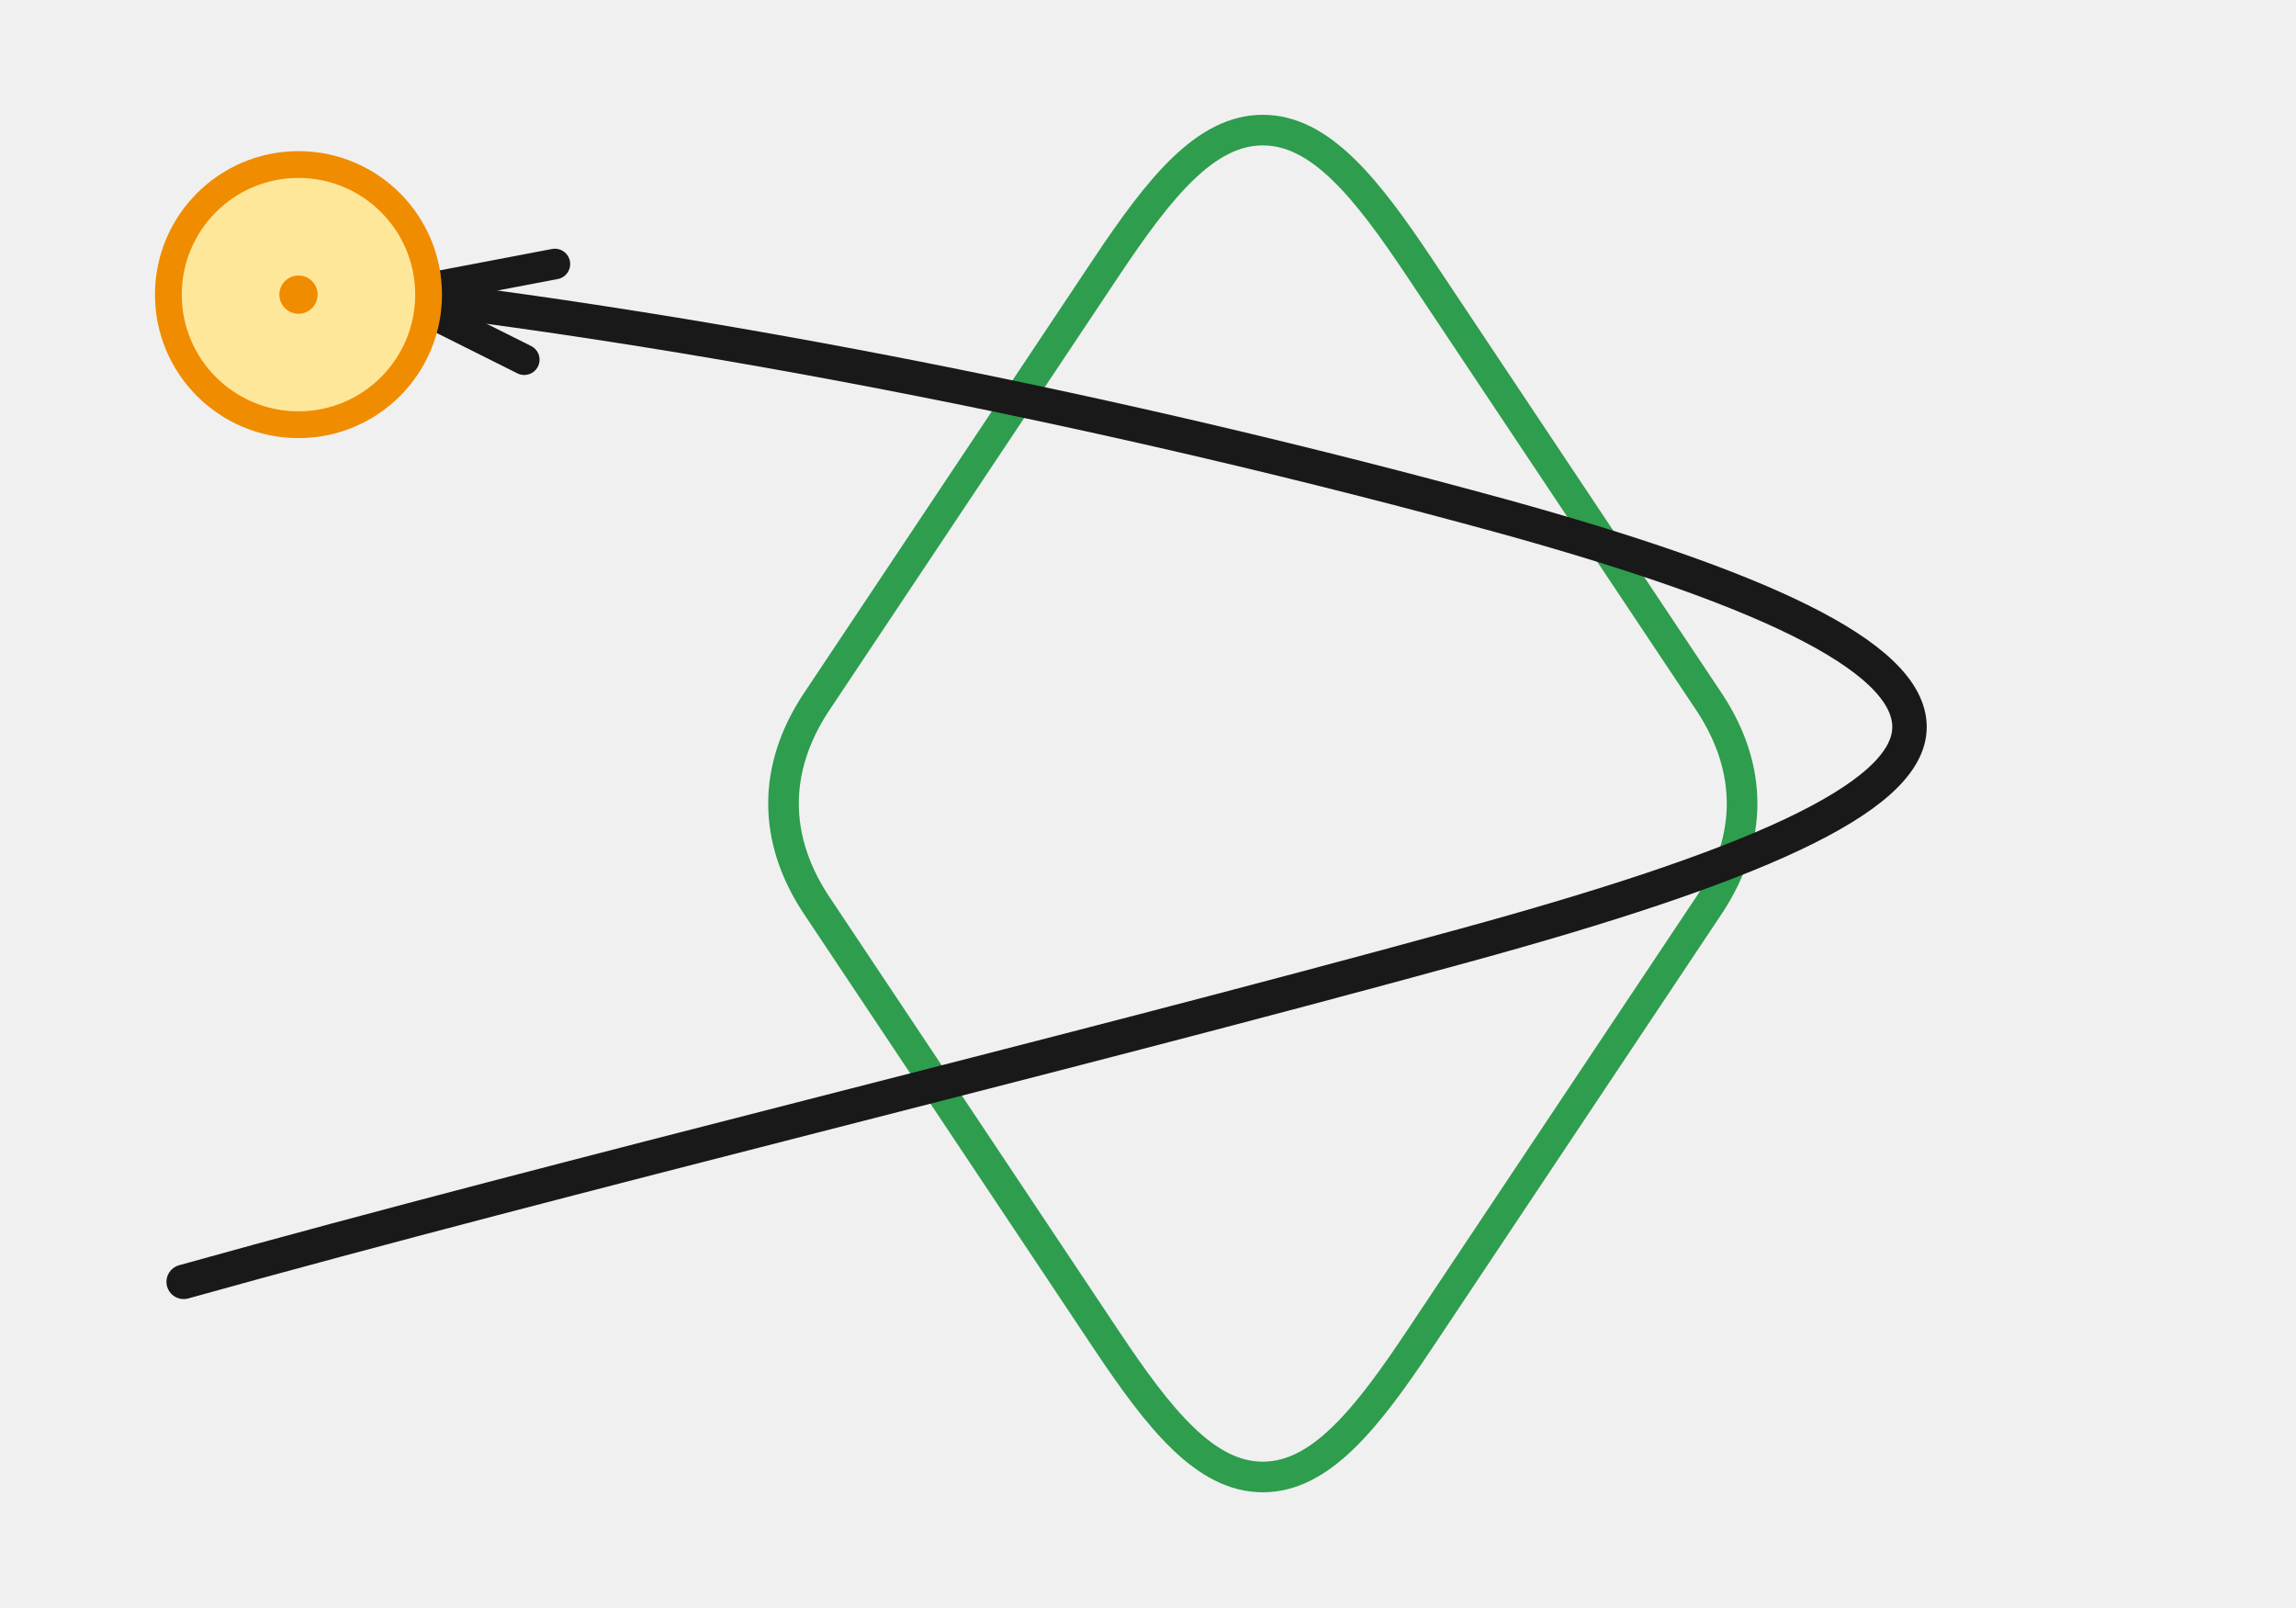
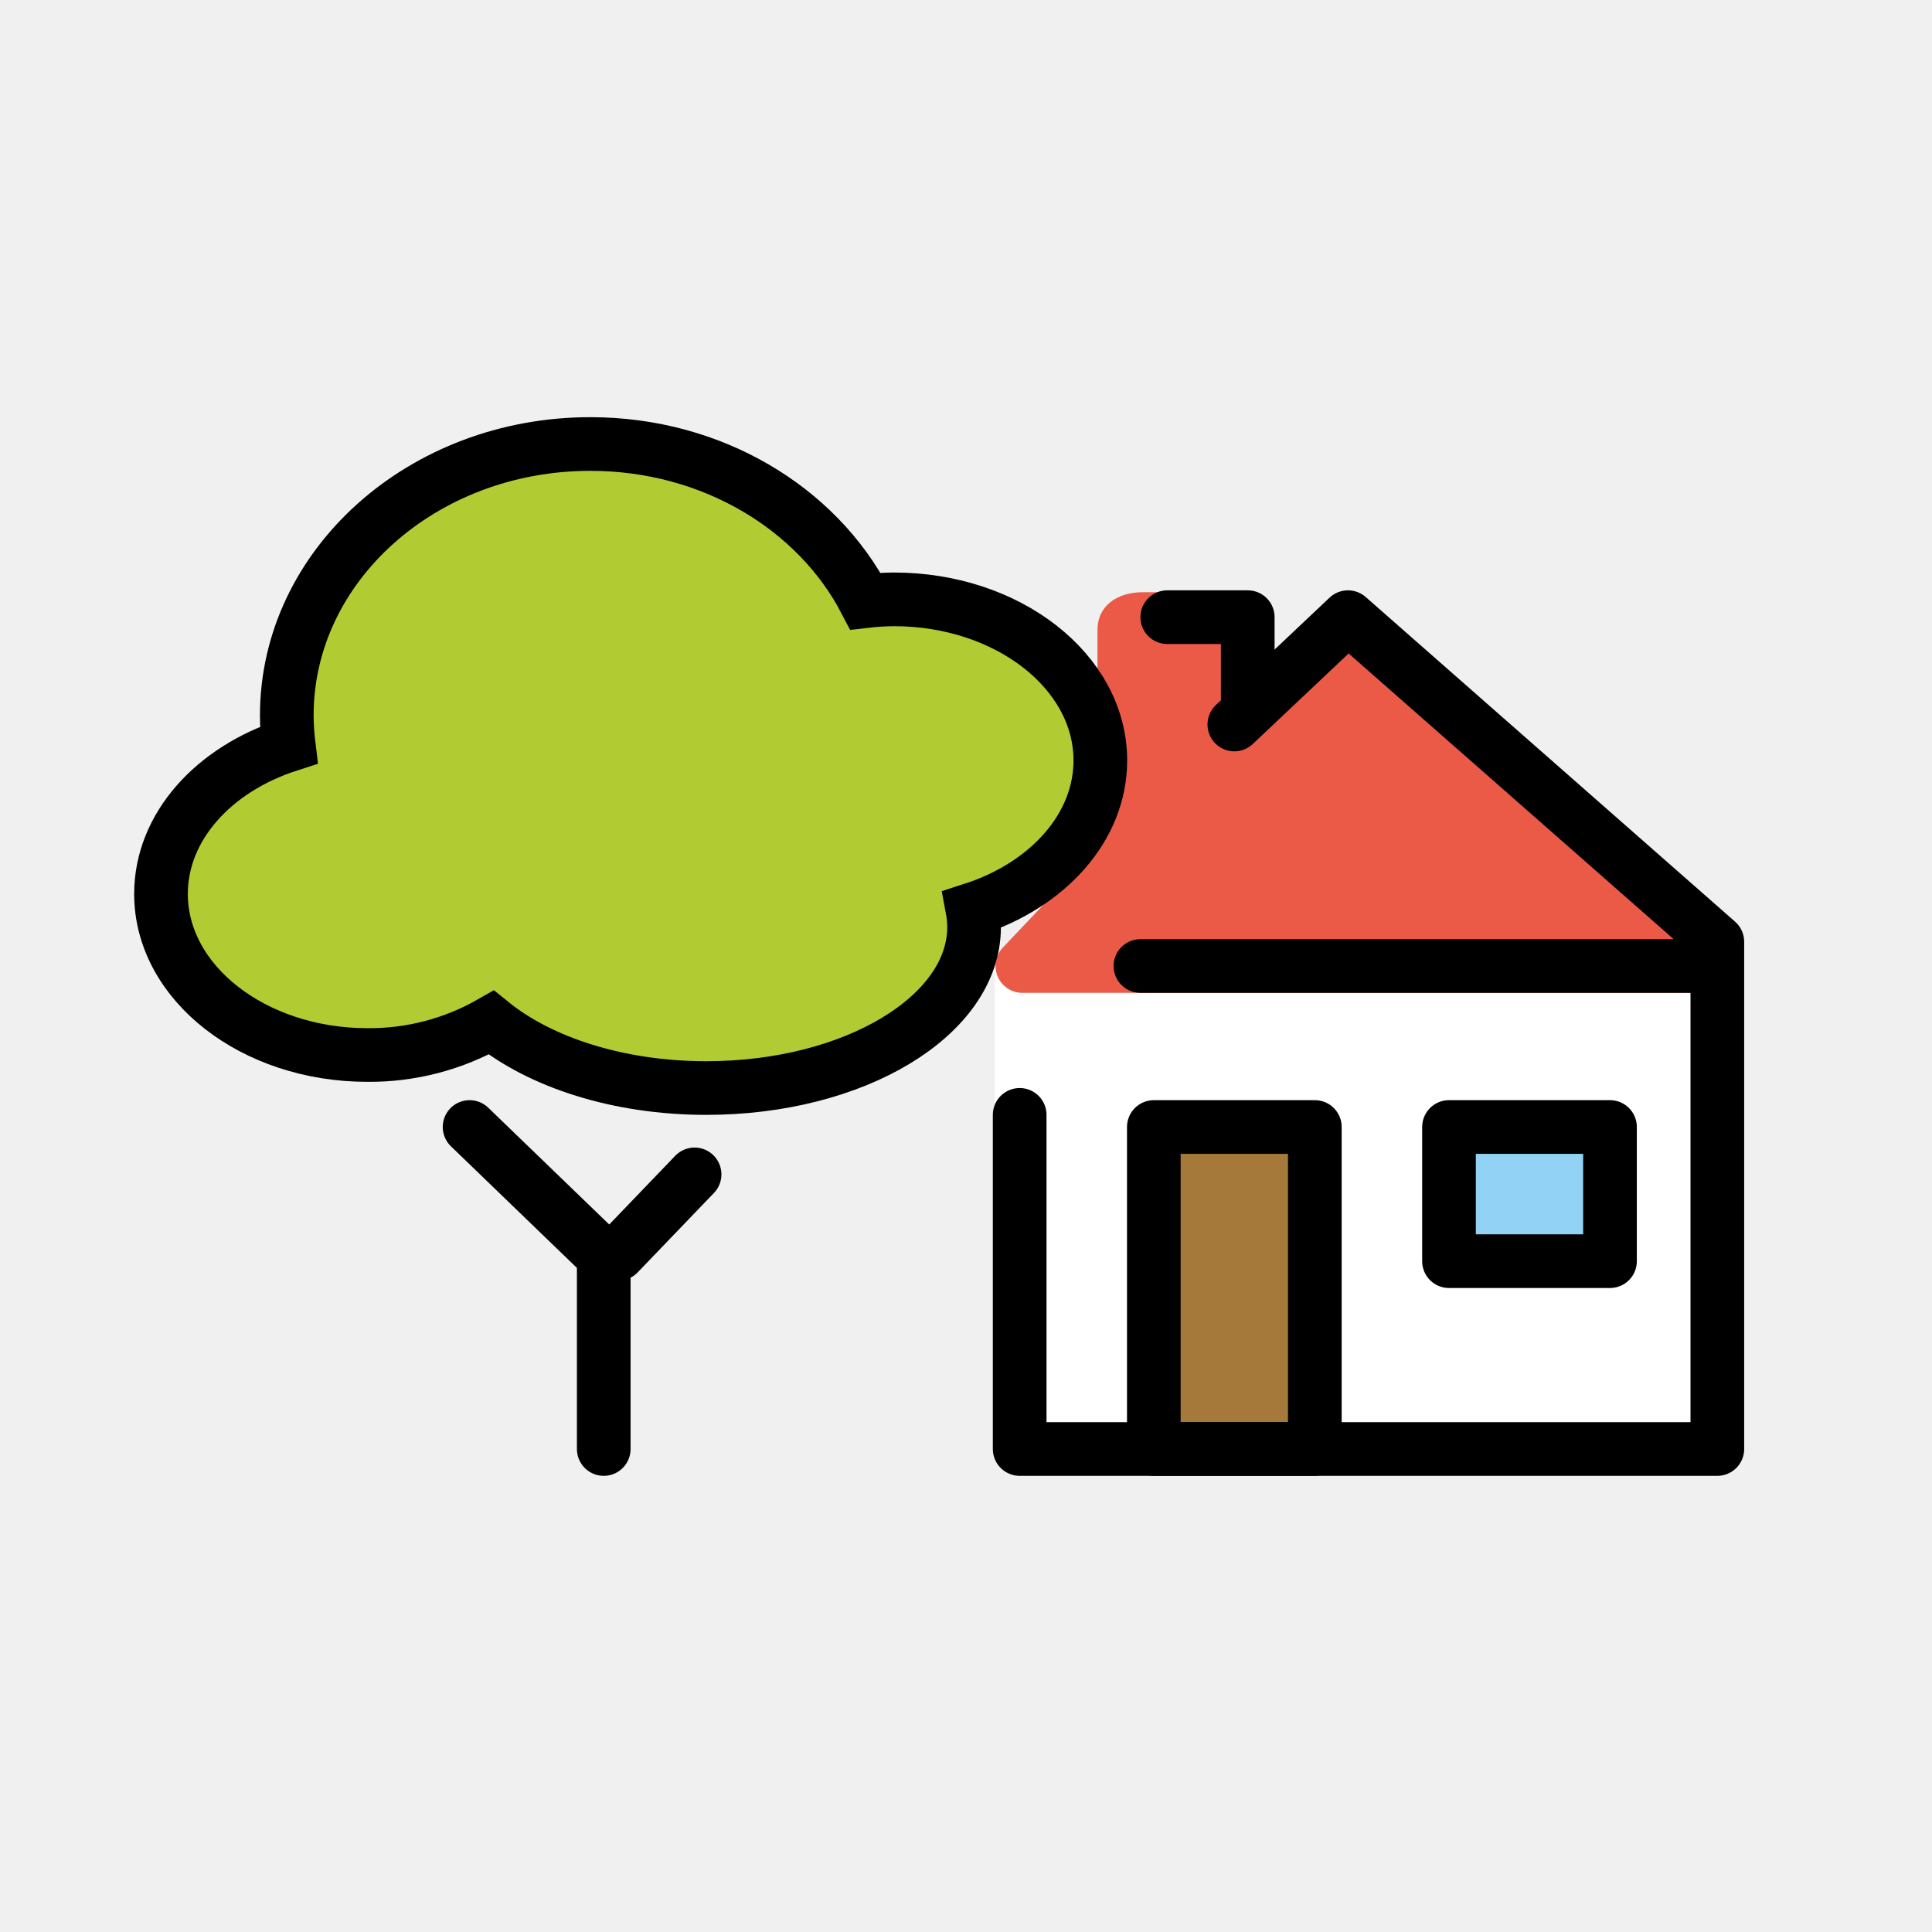
- <svg xmlns="http://www.w3.org/2000/svg" viewBox="0 0 600 420" role="img" aria-labelledby="title desc">
-   <path d="M330 34        C345 34 357 49 371 70        L447 184        C458 201 458 219 447 236        L371 350        C357 371 345 386 330 386        C315 386 303 371 289 350        L213 236        C202 219 202 201 213 184        L289 70        C303 49 315 34 330 34Z" fill="none" stroke="#2E9D4D" stroke-width="8" stroke-linecap="round" stroke-linejoin="round" />
-   <path d="M48 335        C152 306 270 278 383 247        C456 227 499 209 499 190        C499 171 458 153 393 135        C291 107 187 87 103 77" fill="none" stroke="#191919" stroke-width="9" stroke-linecap="round" stroke-linejoin="round" />
-   <path d="M103 77 L145 69 M103 77 L137 94" fill="none" stroke="#191919" stroke-width="8" stroke-linecap="round" stroke-linejoin="round" />
-   <circle cx="78" cy="77" r="34" fill="#FFE79A" stroke="#F08C00" stroke-width="7" />
-   <circle cx="78" cy="77" r="5" fill="#F08C00" />
+ <svg xmlns="http://www.w3.org/2000/svg" id="emoji" viewBox="0 0 72 72" version="1.1">
+   <g id="color">
+     <rect x="37.075" y="36.053" width="26.884" height="18.114" fill="#FFFFFF" />
+     <polygon fill="#EA5A47" stroke="#EA5A47" stroke-linecap="round" stroke-linejoin="round" stroke-miterlimit="10" stroke-width="2" points="50.235,23.2 38.1,36 63.5,36" />
+     <path fill="#EA5A47" d="M47.3,26l-6.4,6.059v-8.573c0-0.931,0.755-1.416,1.686-1.416h3.028 c0.931,0,1.686,0.485,1.686,1.416C47.3,23.486,47.3,26,47.3,26z" />
+     <rect x="43" y="42" width="6" height="12" fill="#A57939" />
+     <rect x="54" y="42" width="6" height="5" fill="#92D3F5" />
+     <path fill="#B1CC33" d="M41.006,28.339c0-3.312-3.445-6.003-7.694-6.003c-0.355,0.003-0.71,0.025-1.062,0.066 c-1.8-3.455-5.707-5.855-10.25-5.855c-6.248,0-11.312,4.529-11.312,10.114c0.001,0.369,0.025,0.738,0.07,1.104 C7.966,28.666,6,30.81,6,33.314c0,3.312,3.445,6.003,7.694,6.003c1.615,0.014,3.206-0.402,4.614-1.207 c1.818,1.477,4.726,2.438,8.015,2.438c5.511,0,9.978-2.688,9.978-6.003c-0.001-0.219-0.021-0.438-0.061-0.653 C39.036,32.99,41.006,30.845,41.006,28.339z" />
+   </g>
+   <g id="hair" />
+   <g id="skin" />
+   <g id="skin-shadow" />
+   <g id="line">
+     <polyline fill="none" stroke="#000000" stroke-linecap="round" stroke-linejoin="round" stroke-miterlimit="10" stroke-width="2" points="46,27 50.235,23 64,35.098 64,54 38,54 38,41.548" />
+     <rect x="43" y="42" width="6" height="12" fill="none" stroke="#000000" stroke-linecap="round" stroke-linejoin="round" stroke-miterlimit="10" stroke-width="2" />
+     <rect x="54" y="42" width="6" height="5" fill="none" stroke="#000000" stroke-linecap="round" stroke-linejoin="round" stroke-miterlimit="10" stroke-width="2" />
+     <polyline fill="none" stroke="#000000" stroke-linecap="round" stroke-linejoin="round" stroke-miterlimit="10" stroke-width="2" points="43.5,23 46.5,23 46.5,26" />
+     <path fill="none" stroke="#000000" stroke-miterlimit="10" stroke-width="2" d="M31.245,39.34" />
+     <polyline fill="none" stroke="#000000" stroke-linecap="round" stroke-linejoin="round" stroke-width="2" points="22.5,54 22.5,46.827 17.5,42" />
+     <line x1="23.041" x2="25.885" y1="46.727" y2="43.766" fill="none" stroke="#000000" stroke-linecap="round" stroke-linejoin="round" stroke-width="2" />
+     <path fill="none" stroke="#000000" stroke-linecap="round" stroke-miterlimit="10" stroke-width="2" d="M41.006,28.339 c0-3.312-3.445-6.003-7.694-6.003c-0.355,0.003-0.71,0.025-1.062,0.066c-1.8-3.455-5.707-5.855-10.25-5.855 c-6.248,0-11.312,4.529-11.312,10.114c0.001,0.369,0.025,0.738,0.07,1.104C7.966,28.666,6,30.81,6,33.314 c0,3.312,3.445,6.003,7.694,6.003c1.615,0.014,3.206-0.402,4.614-1.207c1.818,1.477,4.726,2.438,8.015,2.438 c5.511,0,9.978-2.688,9.978-6.003c-0.001-0.219-0.021-0.438-0.061-0.653 C39.036,32.99,41.006,30.845,41.006,28.339z" />
+     <line x1="63.5" x2="42.5" y1="36" y2="36" fill="none" stroke="#000000" stroke-linecap="round" stroke-linejoin="round" stroke-miterlimit="10" stroke-width="2" />
+   </g>
</svg>
